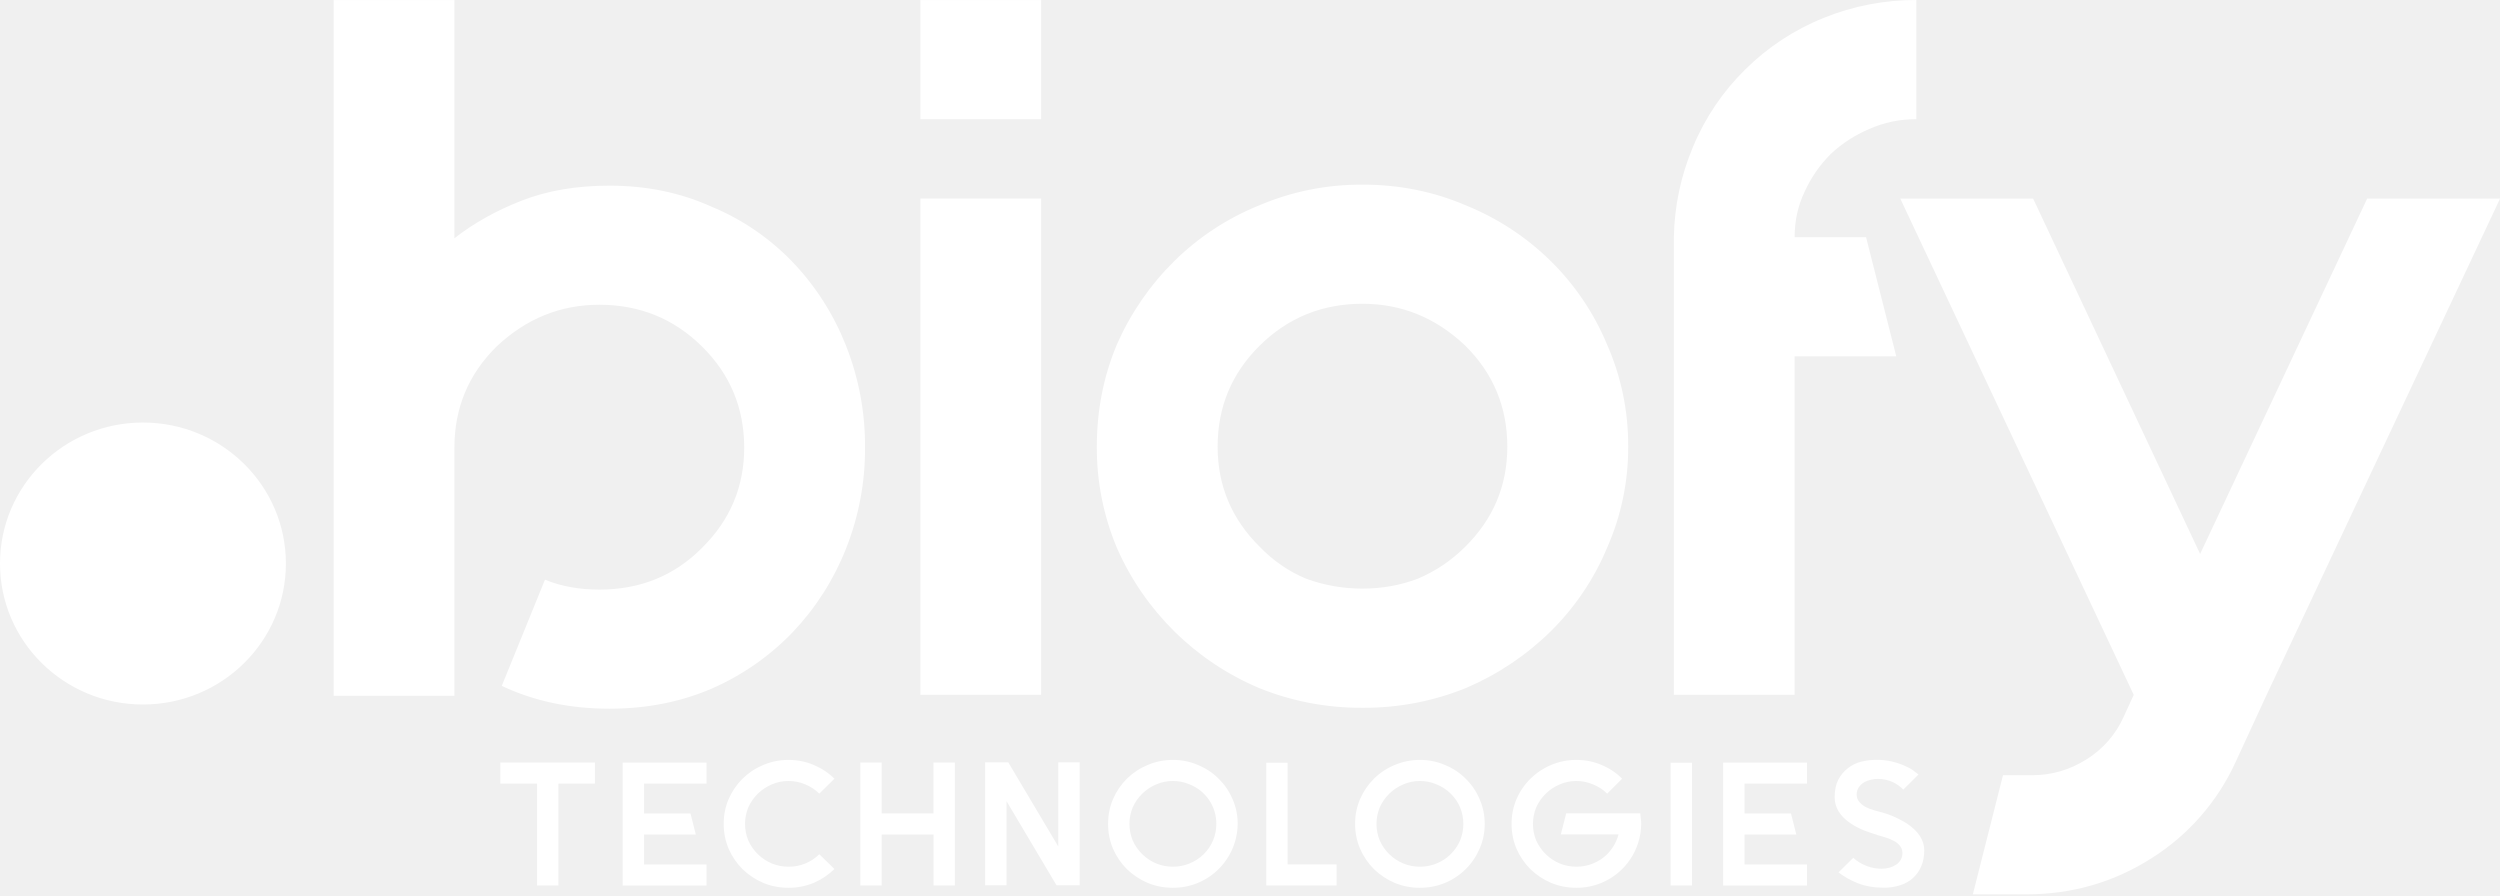
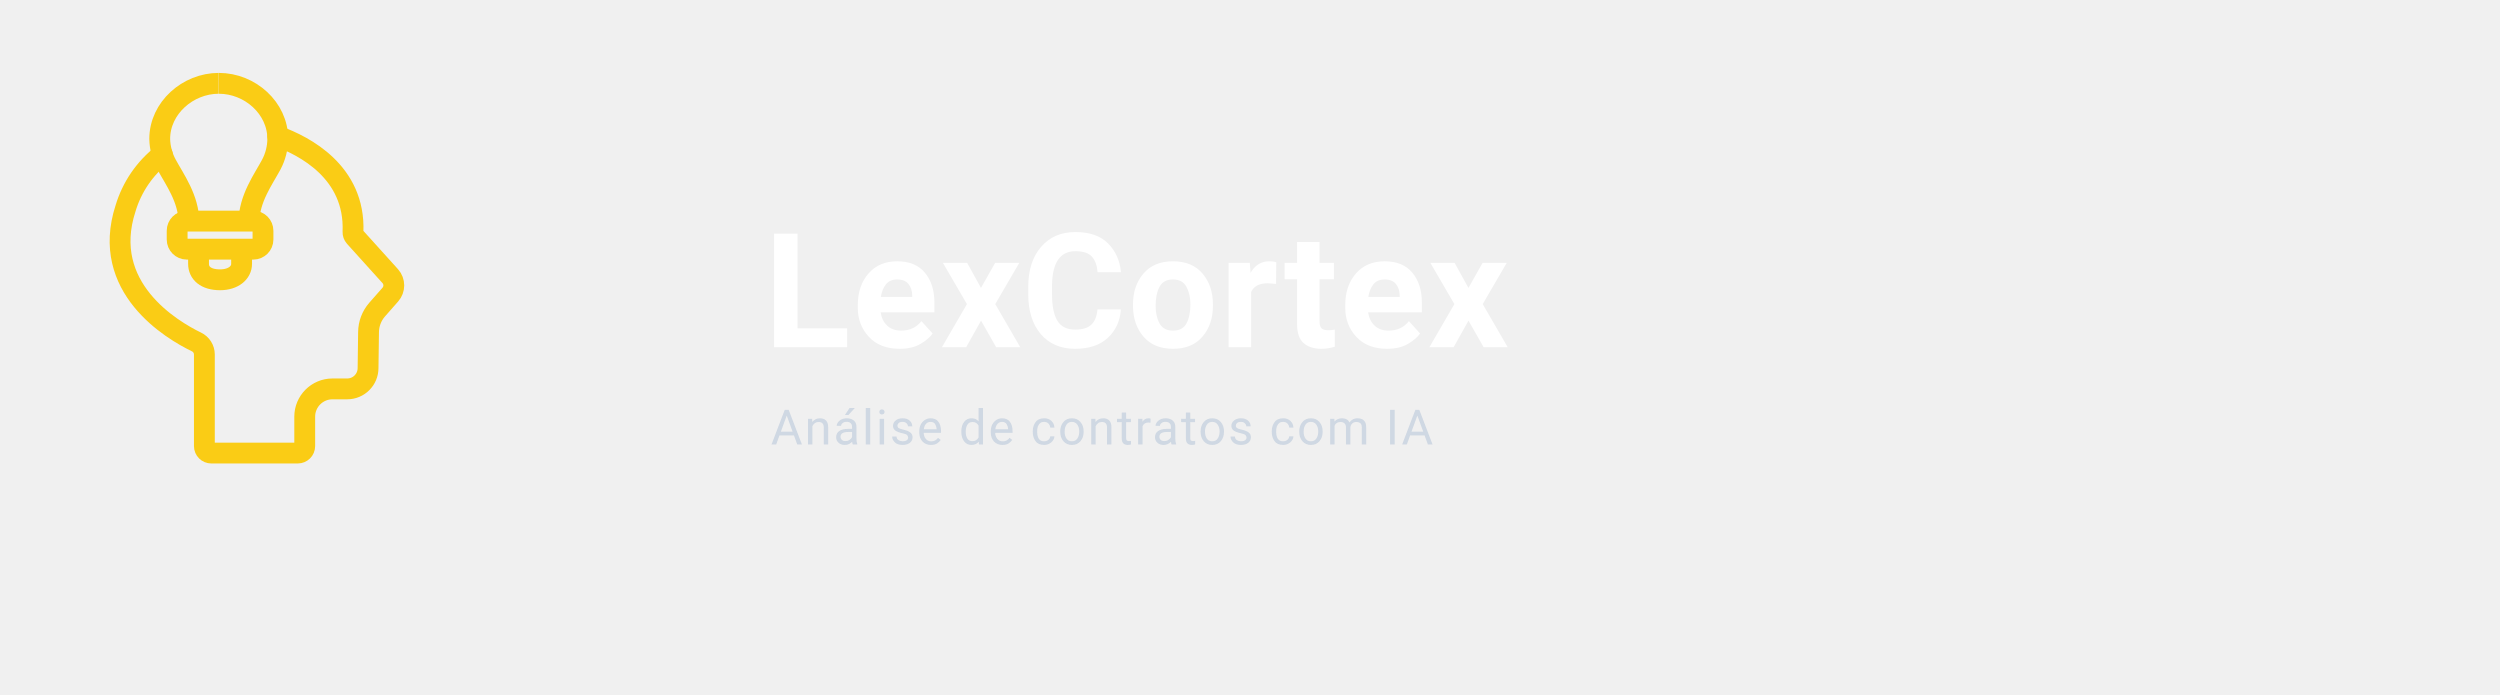
- <svg xmlns="http://www.w3.org/2000/svg" width="81" height="29" fill="none">
-   <g fill="#fff" clip-path="url(#a)">
-     <path d="M19.276 24.706v.683h-1.183v3.3H17.4v-3.3h-1.19v-.683h3.066Zm3.615.683h-2.024v.968h1.505l.173.683h-1.678v.968h2.024v.683h-2.717v-3.983h2.717v.68Zm4.145 2.766c-.192.189-.416.34-.67.45a2.1 2.1 0 0 1-.819.159c-.29 0-.562-.052-.819-.159a2.23 2.23 0 0 1-.67-.444 2.17 2.17 0 0 1-.45-.66 2.052 2.052 0 0 1-.16-.809c0-.285.052-.552.16-.801a2.1 2.1 0 0 1 .45-.661c.192-.189.416-.338.67-.444.257-.11.532-.165.819-.165.291 0 .566.055.819.165.254.106.476.253.67.444l-.491.484a1.386 1.386 0 0 0-.456-.301 1.366 1.366 0 0 0-.542-.109c-.19 0-.367.036-.536.109a1.445 1.445 0 0 0-.768.751 1.41 1.41 0 0 0 0 1.063 1.444 1.444 0 0 0 .768.751c.17.069.349.103.536.103a1.385 1.385 0 0 0 .998-.404l.49.478Zm3.21-3.45h.692v3.984h-.692v-1.651h-1.679v1.651h-.692v-3.983h.692v1.649h1.678v-1.65Zm4.042-.005h.693v3.983h-.75l-1.62-2.726v2.726h-.693V24.7h.75l1.62 2.726V24.7Zm3.713.604c-.19 0-.366.036-.535.109a1.445 1.445 0 0 0-.768.751 1.41 1.41 0 0 0 0 1.063 1.443 1.443 0 0 0 .768.751c.169.069.348.103.535.103a1.42 1.42 0 0 0 .998-.404 1.363 1.363 0 0 0 .41-.985 1.365 1.365 0 0 0-.872-1.28 1.351 1.351 0 0 0-.536-.108Zm0-.683c.29 0 .56.055.813.165.258.106.48.253.67.444.191.187.342.406.45.66.112.252.167.52.167.802a2.09 2.09 0 0 1-1.287 1.913 2.082 2.082 0 0 1-.813.159c-.29 0-.562-.052-.819-.159a2.232 2.232 0 0 1-.67-.444 2.17 2.17 0 0 1-.45-.66 2.055 2.055 0 0 1-.16-.809c0-.285.053-.552.16-.801a2.1 2.1 0 0 1 .45-.661c.192-.189.416-.338.67-.444.257-.11.53-.165.82-.165Zm3.717 3.385h1.587v.683h-2.279v-3.977h.692v3.294Zm4.287-2.702c-.19 0-.366.036-.535.109a1.44 1.44 0 0 0-.768.751 1.41 1.41 0 0 0 0 1.063 1.44 1.44 0 0 0 .768.751c.169.069.348.103.535.103a1.41 1.41 0 0 0 1.304-.854 1.416 1.416 0 0 0 0-1.063 1.365 1.365 0 0 0-.306-.45 1.37 1.37 0 0 0-.462-.301 1.335 1.335 0 0 0-.536-.109Zm0-.683c.29 0 .56.055.813.165.259.106.48.253.67.444a2 2 0 0 1 .45.66c.112.252.167.52.167.802 0 .286-.055.555-.167.808-.108.251-.257.47-.45.661a2.082 2.082 0 0 1-1.483.603 2.1 2.1 0 0 1-.818-.159 2.23 2.23 0 0 1-.67-.444 2.17 2.17 0 0 1-.45-.66 2.05 2.05 0 0 1-.162-.809c0-.285.053-.552.161-.801a2.1 2.1 0 0 1 .45-.661 2.1 2.1 0 0 1 .67-.444c.26-.11.532-.165.82-.165Zm7.139 1.73c.008.056.014.114.018.17.008.057.013.115.013.171a2.09 2.09 0 0 1-1.287 1.913 2.085 2.085 0 0 1-.813.159 2.11 2.11 0 0 1-.82-.159 2.225 2.225 0 0 1-.67-.444 2.17 2.17 0 0 1-.45-.66 2.05 2.05 0 0 1-.16-.809c0-.285.053-.552.16-.801a2.098 2.098 0 0 1 1.12-1.105c.257-.11.532-.165.82-.165.29 0 .566.055.818.165.255.106.475.253.664.444l-.484.484a1.37 1.37 0 0 0-.463-.301 1.351 1.351 0 0 0-.535-.109c-.19 0-.367.036-.536.109a1.45 1.45 0 0 0-.768.751 1.416 1.416 0 0 0 0 1.063 1.45 1.45 0 0 0 .768.751c.169.069.348.103.535.103a1.412 1.412 0 0 0 .999-.404c.18-.187.303-.4.368-.643h-1.87l.174-.683h2.399Zm1.676-1.64v3.978h-.692v-3.977h.692Zm3.727.678h-2.024v.968h1.505l.173.683h-1.678v.968h2.024v.683H55.83v-3.983h2.717v.68Zm3.799 2.161c0 .187-.031.356-.092.506a1.074 1.074 0 0 1-.674.621 1.644 1.644 0 0 1-.542.085c-.32 0-.603-.049-.853-.149a2.502 2.502 0 0 1-.617-.348l.478-.472c.126.115.269.201.428.262.096.038.187.062.27.074.086.012.156.018.208.018.1 0 .19-.012.271-.034a.844.844 0 0 0 .22-.103.443.443 0 0 0 .196-.375.374.374 0 0 0-.104-.258.595.595 0 0 0-.208-.148 1.05 1.05 0 0 0-.22-.09l-.207-.063a.133.133 0 0 0-.054-.012.125.125 0 0 1-.04-.018.088.088 0 0 1-.035-.012 5.007 5.007 0 0 1-.352-.119 2.22 2.22 0 0 1-.45-.233c-.35-.23-.526-.516-.526-.853 0-.223.039-.412.116-.563.082-.155.186-.281.312-.376.126-.098.267-.168.422-.21a2.192 2.192 0 0 1 1.16.034 2.6 2.6 0 0 1 .45.192.98.98 0 0 1 .145.103c.043.03.08.058.11.084l-.49.49a1.21 1.21 0 0 0-.319-.232 1.168 1.168 0 0 0-.506-.115.986.986 0 0 0-.433.102c-.168.103-.254.238-.254.404 0 .103.035.19.104.261a.684.684 0 0 0 .208.153c.073.038.15.068.23.09.081.023.155.045.226.063l.07.018c.017.008.054.018.11.034.052.016.117.038.188.068a3.403 3.403 0 0 1 .498.257c.368.25.556.535.556.864ZM19.745 6.015c1.196 0 2.294.225 3.294.675a7.765 7.765 0 0 1 2.641 1.8 8.32 8.32 0 0 1 1.727 2.702 8.8 8.8 0 0 1 .62 3.313 8.717 8.717 0 0 1-.62 3.28 8.398 8.398 0 0 1-1.727 2.702 8.176 8.176 0 0 1-2.641 1.833c-1 .427-2.098.642-3.294.642-1.283 0-2.446-.247-3.488-.739l1.4-3.441c.522.215 1.109.321 1.76.321 1.326 0 2.434-.45 3.326-1.35.913-.9 1.369-1.983 1.369-3.248 0-1.286-.456-2.381-1.369-3.281-.912-.9-2.02-1.35-3.325-1.35-1.261 0-2.37.45-3.326 1.35-.913.9-1.369 1.993-1.369 3.28v8.04H10.81V.002h3.913V7.72c.63-.492 1.358-.9 2.185-1.221.827-.323 1.772-.484 2.837-.484ZM29.82 22.512V6.432h3.912v16.08H29.82Zm0-22.51h3.912v3.86H29.82V.001Zm14.326 9.84c-1.304 0-2.414.45-3.326 1.35-.913.9-1.369 1.993-1.369 3.28 0 1.266.456 2.349 1.369 3.249.434.45.935.794 1.499 1.029a5.265 5.265 0 0 0 1.825.321c.629 0 1.228-.107 1.792-.321a4.795 4.795 0 0 0 1.531-1.029c.913-.9 1.37-1.983 1.37-3.248 0-1.286-.457-2.381-1.37-3.281-.95-.9-2.06-1.35-3.321-1.35Zm0-3.86c1.195 0 2.313.226 3.358.676a8.427 8.427 0 0 1 2.74 1.8 8.251 8.251 0 0 1 1.824 2.702 8.08 8.08 0 0 1 .685 3.313 8.004 8.004 0 0 1-.685 3.28 8.293 8.293 0 0 1-1.825 2.702 8.88 8.88 0 0 1-2.739 1.834 8.763 8.763 0 0 1-3.358.643 8.763 8.763 0 0 1-3.359-.643 8.742 8.742 0 0 1-4.599-4.536 8.361 8.361 0 0 1-.651-3.28c0-1.18.218-2.285.651-3.313a8.72 8.72 0 0 1 1.86-2.702 8.382 8.382 0 0 1 2.74-1.8 8.395 8.395 0 0 1 3.358-.675Zm17.943-2.12a3.7 3.7 0 0 0-1.532.32c-.456.194-.87.46-1.238.804a4.14 4.14 0 0 0-.847 1.222c-.218.45-.326.944-.326 1.478h2.315l.978 3.86h-3.294v10.966h-3.912V7.686a7.867 7.867 0 0 1 .62-2.927 7.58 7.58 0 0 1 1.694-2.509A7.67 7.67 0 0 1 59.09.579a7.944 7.944 0 0 1 3-.579v3.861h-.002Zm18.914 2.57-7.564 16.08-1.01 2.188a7.233 7.233 0 0 1-2.74 3.12c-1.218.771-2.564 1.157-4.042 1.157H63.92l.977-3.86h.945c.63 0 1.218-.17 1.76-.513a3.117 3.117 0 0 0 1.206-1.383l.325-.707-7.564-16.08h4.304l5.411 11.514 5.412-11.513h4.307v-.002ZM4.631 22.826c2.558 0 4.632-2.045 4.632-4.568 0-2.523-2.074-4.568-4.632-4.568C2.074 13.69 0 15.735 0 18.258c0 2.523 2.074 4.568 4.631 4.568Z" />
+ <svg xmlns="http://www.w3.org/2000/svg" viewBox="0 0 720 200" role="img" aria-labelledby="title desc">
+   <g transform="translate(10,20) scale(2)">
+     <path d="M35,9.62C38.79,11,46.19,14.76,45.83,23.39a1,1,0,0,0,.25.71l5.12,5.67a2,2,0,0,1,0,2.66l-1.9,2.16a5,5,0,0,0-1.23,3.23L48,43a3,3,0,0,1-3,3l-2.12,0a4,4,0,0,0-4,4v4.24a1,1,0,0,1-1,1H25.43a1,1,0,0,1-1-1V41.05a2,2,0,0,0-1.14-1.81C19.74,37.52,9.37,31.4,13.08,20a15.46,15.46,0,0,1,5.3-7.75" fill="none" stroke="#facc15" stroke-linecap="round" stroke-miterlimit="10" stroke-width="3" />
+     <path d="M22.2,22c0-3.38-2.08-6.2-3.21-8.29A8.06,8.06,0,0,1,18,10c0-4.44,4.05-8,8.49-8" fill="none" stroke="#facc15" stroke-miterlimit="10" stroke-width="3" />
+     <path d="M30.85,22c0-3.38,2.09-6.2,3.21-8.29A8,8,0,0,0,35,10c0-4.44-4-8-8.48-8" fill="none" stroke="#facc15" stroke-miterlimit="10" stroke-width="3" />
+     <rect x="20.51" y="21.84" width="12.36" height="4.04" rx="1.39" fill="none" stroke="#facc15" stroke-miterlimit="10" stroke-width="3" />
+     <path d="M29.79,25.88V28c0,1.27-1.19,2.29-3.1,2.29-2.1,0-3.1-1-3.1-2.29V25.88" fill="none" stroke="#facc15" stroke-miterlimit="10" stroke-width="3" />
  </g>
-   <defs>
-     <clipPath id="a">
-       <path fill="#fff" d="M0 0h81v29H0z" />
-     </clipPath>
-   </defs>
+   <g transform="translate(220,100)">
+     <text x="0" y="0" font-family="system-ui, -apple-system, BlinkMacSystemFont, 'Segoe UI', Roboto, Ubuntu, 'Helvetica Neue', Arial, sans-serif" font-size="46" font-weight="700" fill="#ffffff" letter-spacing="0.5">
+       Lex<tspan font-weight="600">Cortex</tspan>
+     </text>
+     <text x="2" y="28" font-family="system-ui, -apple-system, BlinkMacSystemFont, 'Segoe UI', Roboto, Ubuntu, 'Helvetica Neue', Arial, sans-serif" font-size="14" fill="#cbd5e1" opacity="0.9" letter-spacing="0.6">
+       Análise de contratos com IA
+     </text>
+   </g>
</svg>
